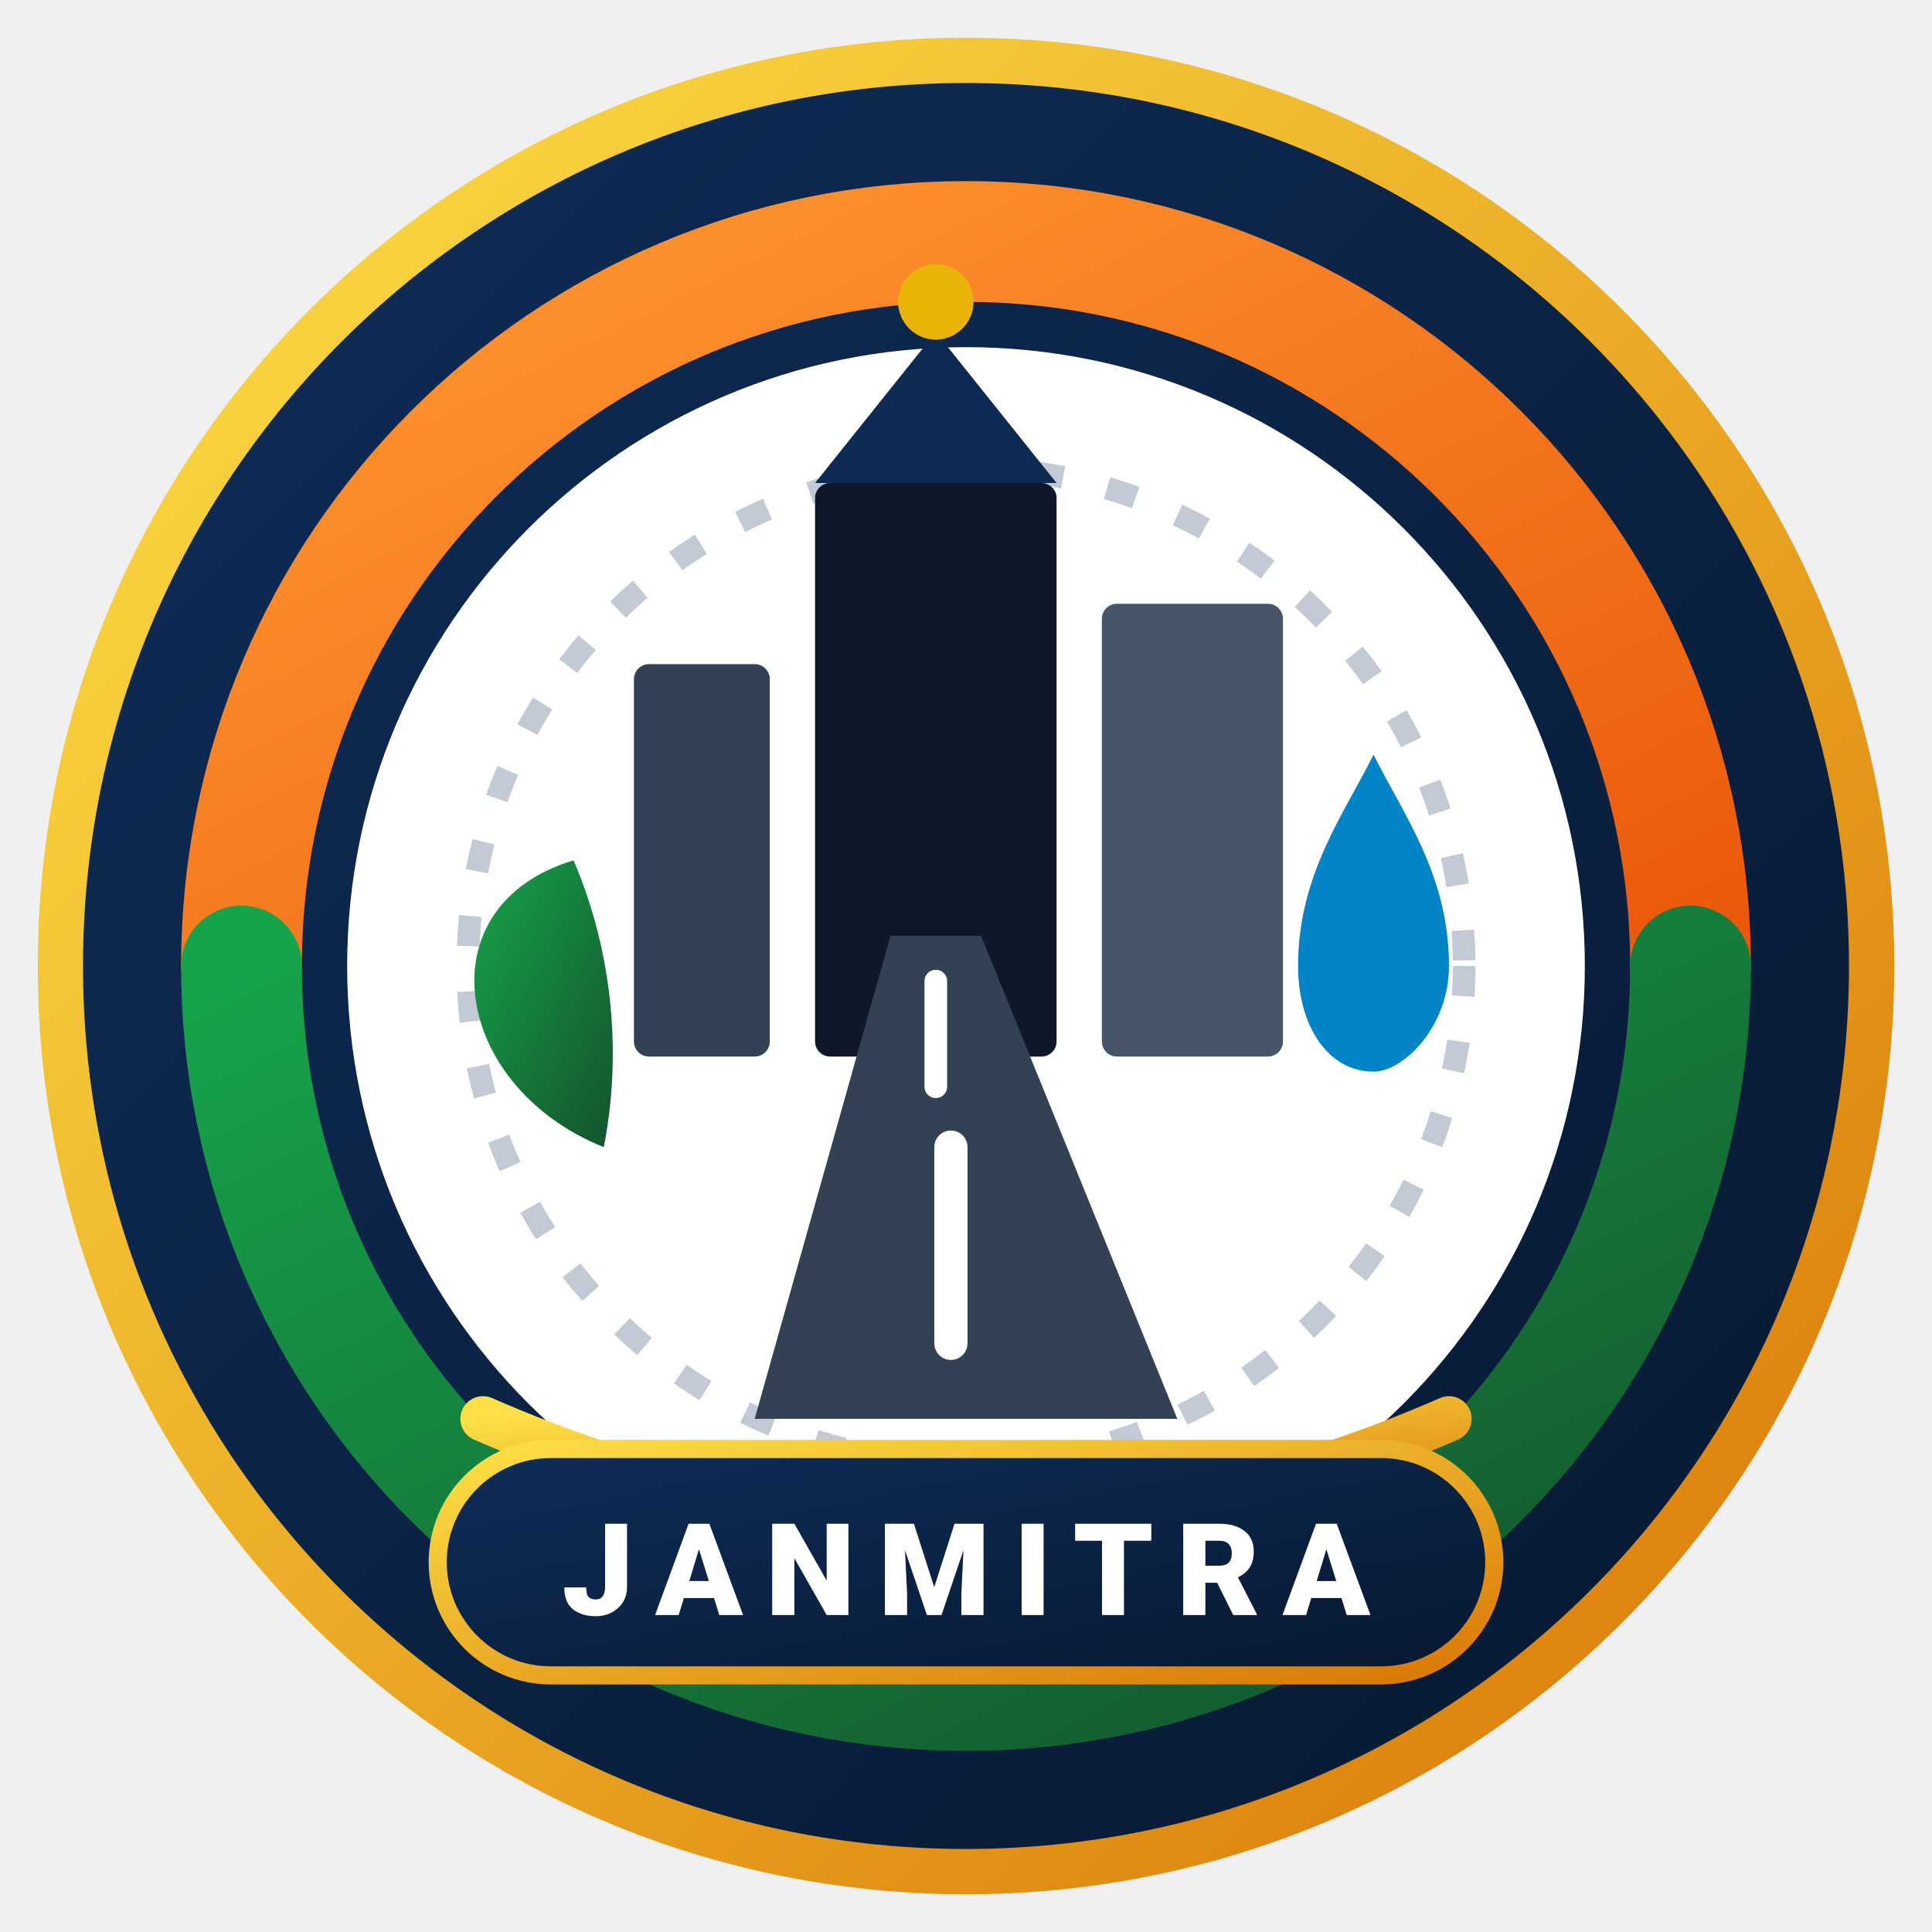
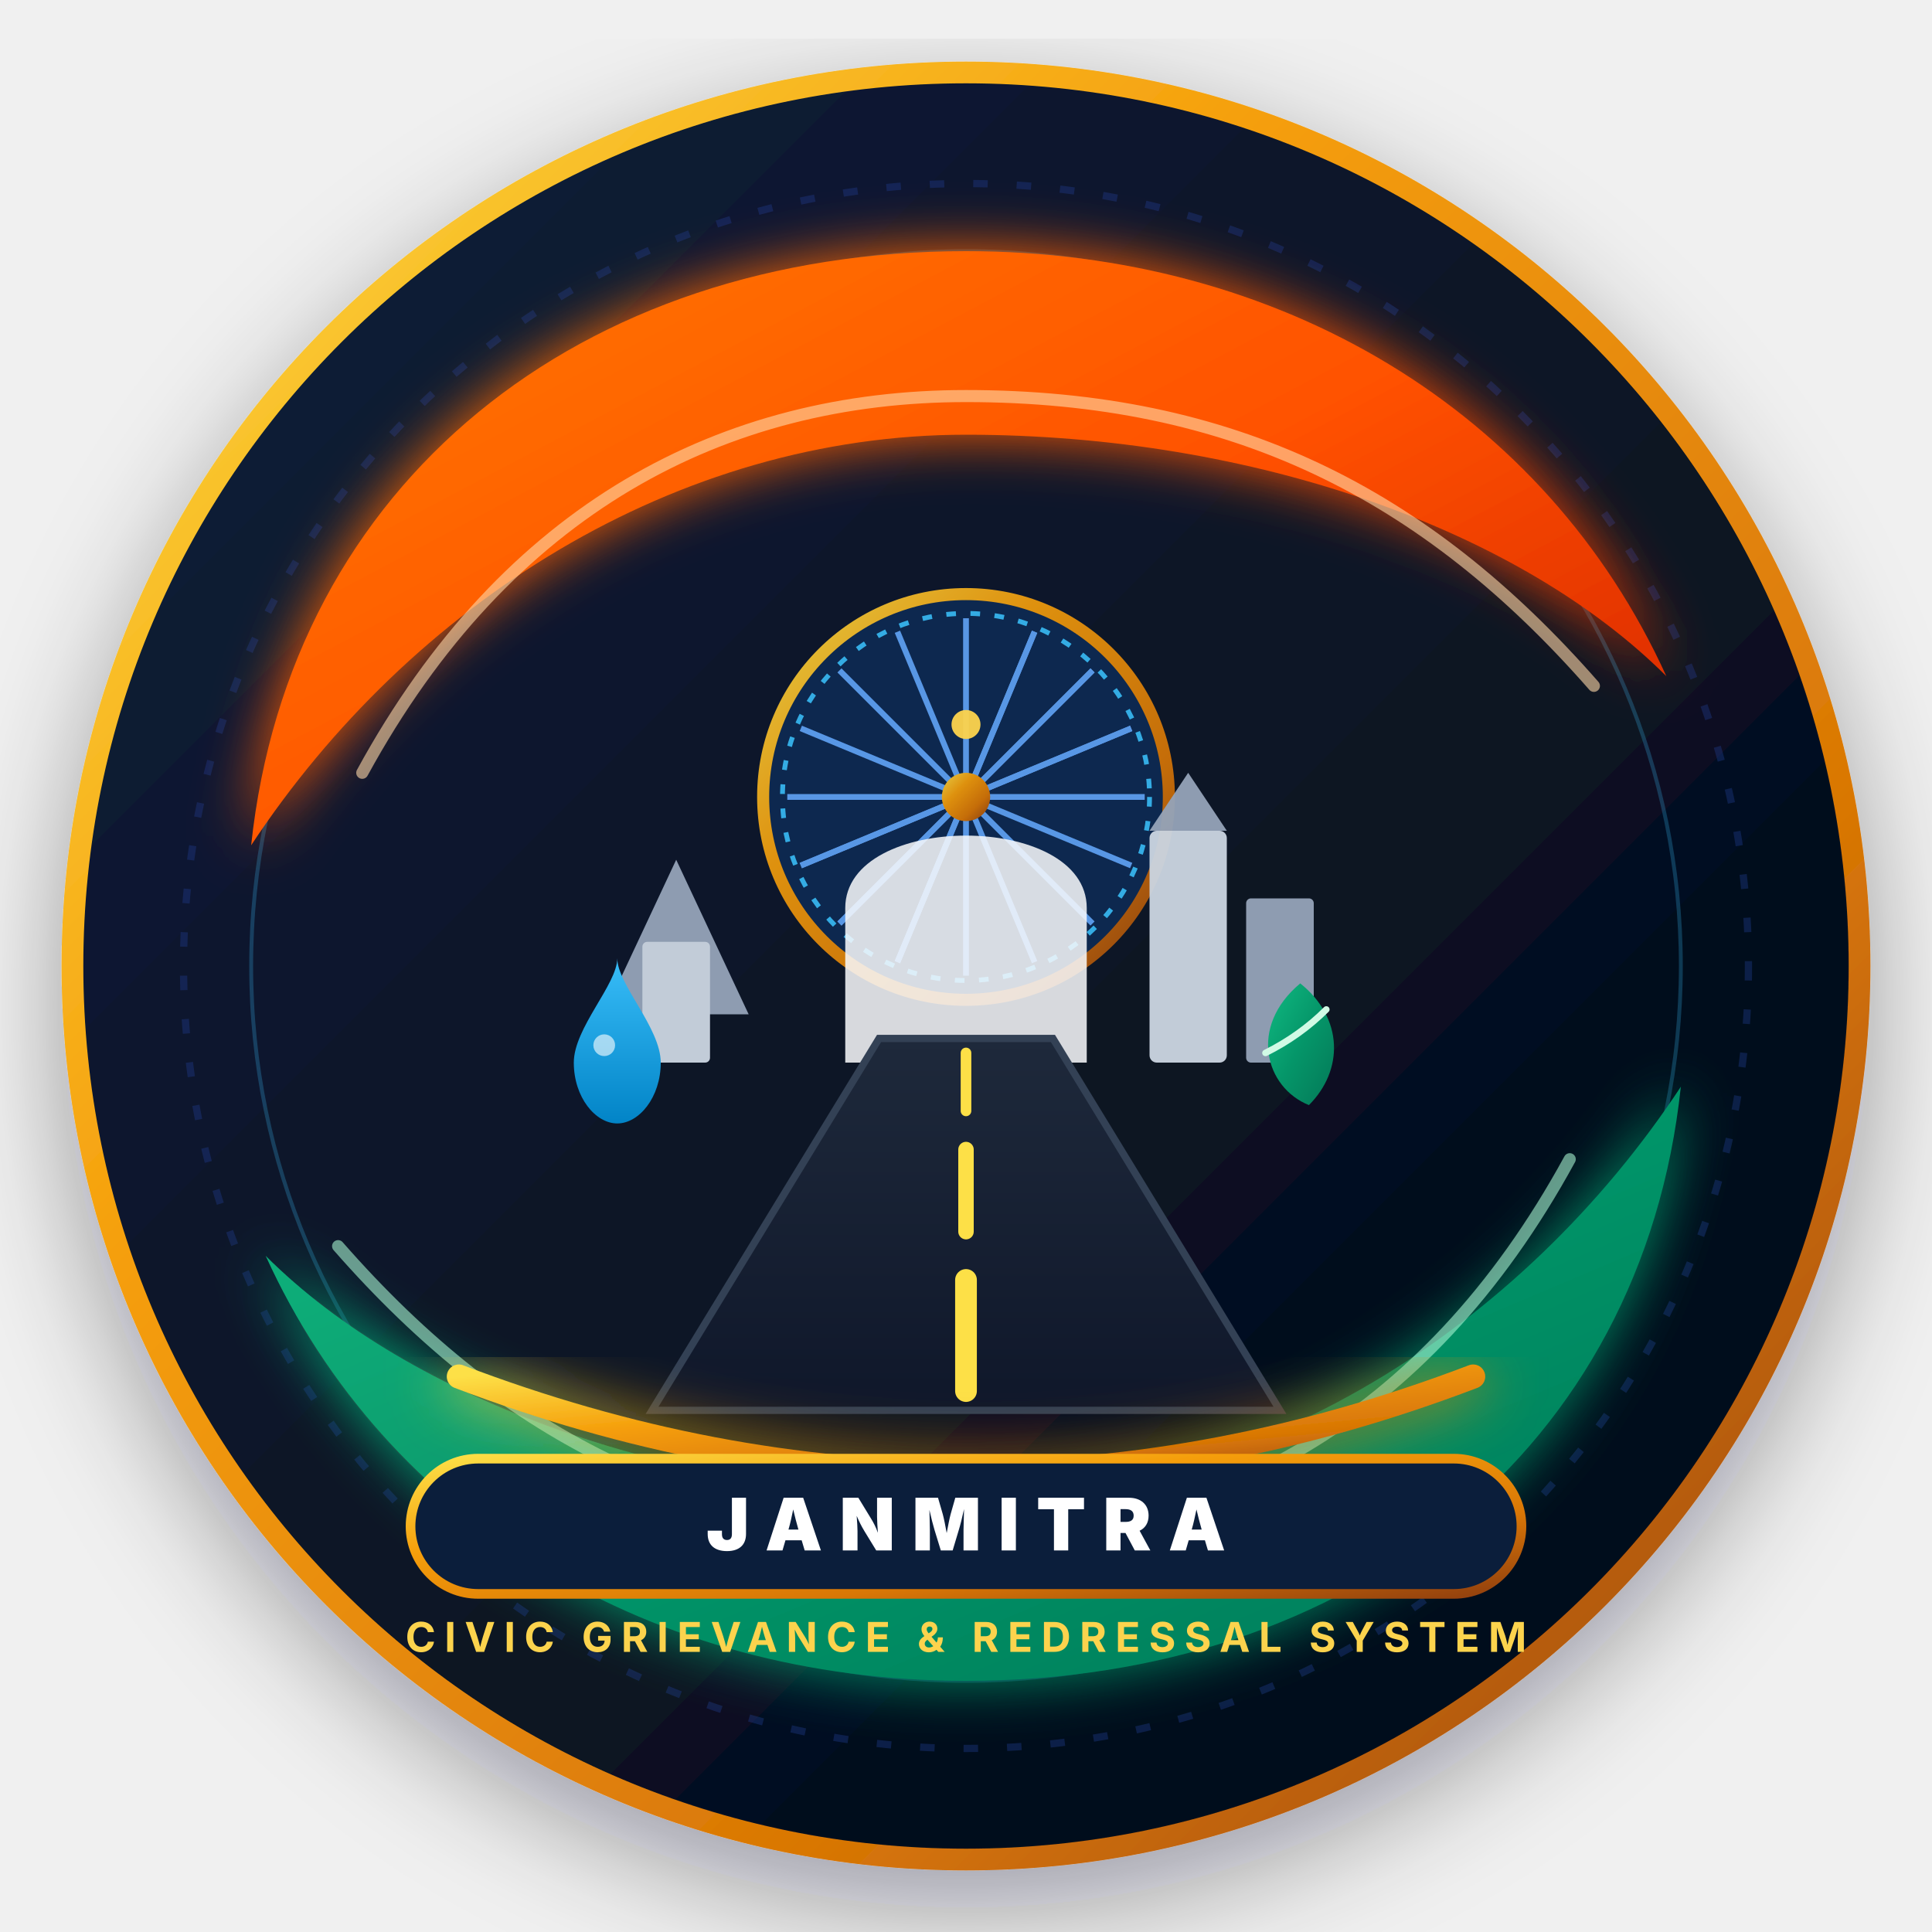
- <svg xmlns="http://www.w3.org/2000/svg" viewBox="0 0 128 128" width="100%" height="100%">
+ <svg xmlns="http://www.w3.org/2000/svg" viewBox="0 0 400 400" width="100%" height="100%">
  <defs>
-     <linearGradient id="embSaffron" x1="0%" y1="0%" x2="100%" y2="100%">
-       <stop offset="0%" stop-color="#FF9933" />
-       <stop offset="100%" stop-color="#EA580C" />
+     <linearGradient id="vibrantSaffron" x1="0%" y1="0%" x2="100%" y2="80%">
+       <stop offset="0%" stop-color="#FF7A00" />
+       <stop offset="60%" stop-color="#FF5100" />
+       <stop offset="100%" stop-color="#DD2C00" />
    </linearGradient>
-     <linearGradient id="embGreen" x1="0%" y1="0%" x2="100%" y2="100%">
-       <stop offset="0%" stop-color="#16A34A" />
-       <stop offset="100%" stop-color="#14532D" />
+     <linearGradient id="vibrantGreen" x1="0%" y1="0%" x2="100%" y2="100%">
+       <stop offset="0%" stop-color="#10B981" />
+       <stop offset="50%" stop-color="#059669" />
+       <stop offset="100%" stop-color="#047857" />
    </linearGradient>
-     <linearGradient id="embNavy" x1="0%" y1="0%" x2="100%" y2="100%">
-       <stop offset="0%" stop-color="#0F2D59" />
-       <stop offset="100%" stop-color="#071830" />
+     <linearGradient id="deepNavy" x1="0%" y1="0%" x2="100%" y2="100%">
+       <stop offset="0%" stop-color="#0B1E3B" />
+       <stop offset="50%" stop-color="#081426" />
+       <stop offset="100%" stop-color="#030A14" />
    </linearGradient>
-     <linearGradient id="embGold" x1="0%" y1="0%" x2="100%" y2="100%">
+     <linearGradient id="metallicGold" x1="0%" y1="0%" x2="100%" y2="100%">
      <stop offset="0%" stop-color="#FDE047" />
-       <stop offset="100%" stop-color="#D97706" />
+       <stop offset="35%" stop-color="#F59E0B" />
+       <stop offset="70%" stop-color="#D97706" />
+       <stop offset="100%" stop-color="#92400E" />
    </linearGradient>
+     <linearGradient id="cyanGlow" x1="0%" y1="0%" x2="0%" y2="100%">
+       <stop offset="0%" stop-color="#38BDF8" />
+       <stop offset="100%" stop-color="#0284C7" />
+     </linearGradient>
+     <linearGradient id="highwayGrad" x1="50%" y1="0%" x2="50%" y2="100%">
+       <stop offset="0%" stop-color="#1E293B" />
+       <stop offset="100%" stop-color="#0F172A" />
+     </linearGradient>
+     <filter id="softGlow" x="-20%" y="-20%" width="140%" height="140%">
+       <feGaussianBlur stdDeviation="6" result="blur" />
+       <feComposite in="SourceGraphic" in2="blur" operator="over" />
+     </filter>
+     <filter id="cardShadow" x="-10%" y="-10%" width="120%" height="120%">
+       <feDropShadow dx="0" dy="8" stdDeviation="12" flood-color="#020617" flood-opacity="0.35" />
+     </filter>
  </defs>
-   <circle cx="64" cy="64" r="60" fill="url(#embNavy)" stroke="url(#embGold)" stroke-width="3" />
-   <path d="M 16 64 A 48 48 0 0 1 112 64" fill="none" stroke="url(#embSaffron)" stroke-width="8" stroke-linecap="round" />
-   <path d="M 112 64 A 48 48 0 0 1 16 64" fill="none" stroke="url(#embGreen)" stroke-width="8" stroke-linecap="round" />
-   <circle cx="64" cy="64" r="41" fill="#FFFFFF" />
-   <circle cx="64" cy="64" r="33" fill="none" stroke="#0F2D59" stroke-width="1.5" opacity="0.25" stroke-dasharray="2,3" />
-   <g fill="#1E293B">
-     <rect x="42" y="44" width="9" height="26" fill="#334155" rx="1" />
-     <rect x="54" y="32" width="16" height="38" fill="#0F172A" rx="1" />
-     <polygon points="54,32 62,22 70,32" fill="#0D2A53" />
-     <circle cx="62" cy="20" r="2.5" fill="#EAB308" />
-     <rect x="73" y="40" width="12" height="30" fill="#475569" rx="1" />
+   <circle cx="200" cy="200" r="185" fill="url(#deepNavy)" stroke="url(#metallicGold)" stroke-width="4.5" filter="url(#cardShadow)" />
+   <circle cx="200" cy="200" r="162" fill="none" stroke="#1E3A8A" stroke-width="1.5" stroke-dasharray="3,6" opacity="0.4" />
+   <circle cx="200" cy="200" r="148" fill="none" stroke="#38BDF8" stroke-width="0.8" opacity="0.25" />
+   <path d="M 52 175 C 60 100, 120 52, 200 52 C 265 52, 320 85, 345 140 C 315 110, 260 90, 200 90 C 140 90, 85 125, 52 175 Z" fill="url(#vibrantSaffron)" filter="url(#softGlow)" />
+   <path d="M 75 160 C 105 105, 150 82, 200 82 C 255 82, 295 102, 330 142" fill="none" stroke="#FFD8A8" stroke-width="2.5" opacity="0.6" stroke-linecap="round" />
+   <path d="M 348 225 C 340 300, 280 348, 200 348 C 135 348, 80 315, 55 260 C 85 290, 140 310, 200 310 C 260 310, 315 275, 348 225 Z" fill="url(#vibrantGreen)" filter="url(#softGlow)" />
+   <path d="M 325 240 C 295 295, 250 318, 200 318 C 145 318, 105 298, 70 258" fill="none" stroke="#A7F3D0" stroke-width="2.5" opacity="0.6" stroke-linecap="round" />
+   <g transform="translate(200, 165)" opacity="0.9">
+     <circle cx="0" cy="0" r="42" fill="#0D2A53" stroke="url(#metallicGold)" stroke-width="2.5" />
+     <circle cx="0" cy="0" r="38" fill="none" stroke="#38BDF8" stroke-width="1" stroke-dasharray="2,3" />
+     <g stroke="#60A5FA" stroke-width="1.2">
+       <line x1="0" y1="-37" x2="0" y2="37" />
+       <line x1="-37" y1="0" x2="37" y2="0" />
+       <line x1="-26.2" y1="-26.2" x2="26.2" y2="26.2" />
+       <line x1="26.2" y1="-26.2" x2="-26.2" y2="26.2" />
+       <line x1="-14.2" y1="-34.2" x2="14.2" y2="34.2" />
+       <line x1="14.2" y1="-34.2" x2="-14.2" y2="34.2" />
+       <line x1="-34.2" y1="-14.2" x2="34.2" y2="14.2" />
+       <line x1="34.2" y1="-14.2" x2="-34.2" y2="14.2" />
+       <line x1="-34.2" y1="14.2" x2="34.2" y2="-14.2" />
+       <line x1="-14.2" y1="34.2" x2="14.2" y2="-34.2" />
+       <line x1="-26.2" y1="26.2" x2="26.2" y2="-26.2" />
+       <line x1="0" y1="0" x2="0" y2="0" stroke-width="0" />
+     </g>
+     <circle cx="0" cy="0" r="5" fill="url(#metallicGold)" />
  </g>
-   <path d="M 50 94 L 59 62 L 65 62 L 78 94 Z" fill="#334155" />
-   <line x1="62" y1="65" x2="62" y2="72" stroke="#FFFFFF" stroke-width="1.5" stroke-linecap="round" />
-   <line x1="63" y1="76" x2="63" y2="89" stroke="#FFFFFF" stroke-width="2.2" stroke-linecap="round" />
-   <path d="M 86 64 C 86 58, 89 54, 91 50 C 93 54, 96 58, 96 64 C 96 68, 93 71, 91 71 C 88 71, 86 68, 86 64 Z" fill="#0284C7" />
-   <path d="M 40 76 C 30 72, 28 60, 38 57 C 41 64, 41 71, 40 76 Z" fill="url(#embGreen)" />
-   <path d="M 32 94 Q 64 108 96 94" fill="none" stroke="url(#embGold)" stroke-width="3" stroke-linecap="round" />
-   <rect x="29" y="96" width="70" height="15" rx="7.5" fill="url(#embNavy)" stroke="url(#embGold)" stroke-width="1.2" />
-   <text x="64" y="107" font-family="'Segoe UI', Roboto, sans-serif" font-weight="900" font-size="8.5" fill="#FFFFFF" text-anchor="middle" letter-spacing="1.5">
-     JANMITRA
+   <g fill="#E2E8F0" opacity="0.95">
+     <path d="M 125 210 L 140 178 L 155 210 Z" fill="#94A3B8" />
+     <rect x="133" y="195" width="14" height="25" fill="#CBD5E1" rx="1" />
+     <path d="M 175 220 L 175 188 C 175 168, 225 168, 225 188 L 225 220 Z" fill="#F8FAFC" opacity="0.9" />
+     <line x1="200" y1="168" x2="200" y2="152" stroke="url(#metallicGold)" stroke-width="2.5" stroke-linecap="round" />
+     <circle cx="200" cy="150" r="3" fill="#FCD34D" />
+     <rect x="238" y="172" width="16" height="48" fill="#CBD5E1" rx="1.5" />
+     <polygon points="238,172 246,160 254,172" fill="#94A3B8" />
+     <rect x="258" y="186" width="14" height="34" fill="#94A3B8" rx="1" />
+   </g>
+   <path d="M 182 215 L 218 215 L 265 292 L 135 292 Z" fill="url(#highwayGrad)" stroke="#334155" stroke-width="1.5" />
+   <line x1="200" y1="218" x2="200" y2="230" stroke="#FDE047" stroke-width="2.2" stroke-linecap="round" />
+   <line x1="200" y1="238" x2="200" y2="255" stroke="#FDE047" stroke-width="3.2" stroke-linecap="round" />
+   <line x1="200" y1="265" x2="200" y2="288" stroke="#FDE047" stroke-width="4.5" stroke-linecap="round" />
+   <g transform="translate(108, 220) scale(0.9)">
+     <path d="M 12 0 C 12 -8, 22 -18, 22 -24 C 22 -18, 32 -8, 32 0 C 32 8, 27 14, 22 14 C 17 14, 12 8, 12 0 Z" fill="url(#cyanGlow)" />
+     <circle cx="19" cy="-4" r="2.5" fill="#FFFFFF" opacity="0.6" />
+   </g>
+   <g transform="translate(262, 218) scale(0.9)">
+     <path d="M 10 12 C 0 8, -4 -6, 8 -16 C 18 -8, 18 4, 10 12 Z" fill="url(#vibrantGreen)" />
+     <path d="M 0 0 Q 8 -4 14 -10" stroke="#D1FAE5" stroke-width="1.5" fill="none" stroke-linecap="round" />
+   </g>
+   <path d="M 95 285 Q 200 325 305 285" fill="none" stroke="url(#metallicGold)" stroke-width="5" stroke-linecap="round" filter="url(#softGlow)" />
+   <g transform="translate(200, 316)">
+     <rect x="-115" y="-14" width="230" height="28" rx="14" fill="#0B1E3B" stroke="url(#metallicGold)" stroke-width="2" />
+     <text x="0" y="5" font-family="'Plus Jakarta Sans', Inter, 'Segoe UI', sans-serif" font-weight="900" font-size="15" fill="#FFFFFF" text-anchor="middle" letter-spacing="3.5">
+       JANMITRA
+     </text>
+   </g>
+   <text x="200" y="342" font-family="'Plus Jakarta Sans', Inter, sans-serif" font-weight="700" font-size="8.5" fill="#FCD34D" text-anchor="middle" letter-spacing="1.8">
+     CIVIC GRIEVANCE &amp; REDRESSAL SYSTEM
  </text>
</svg>
